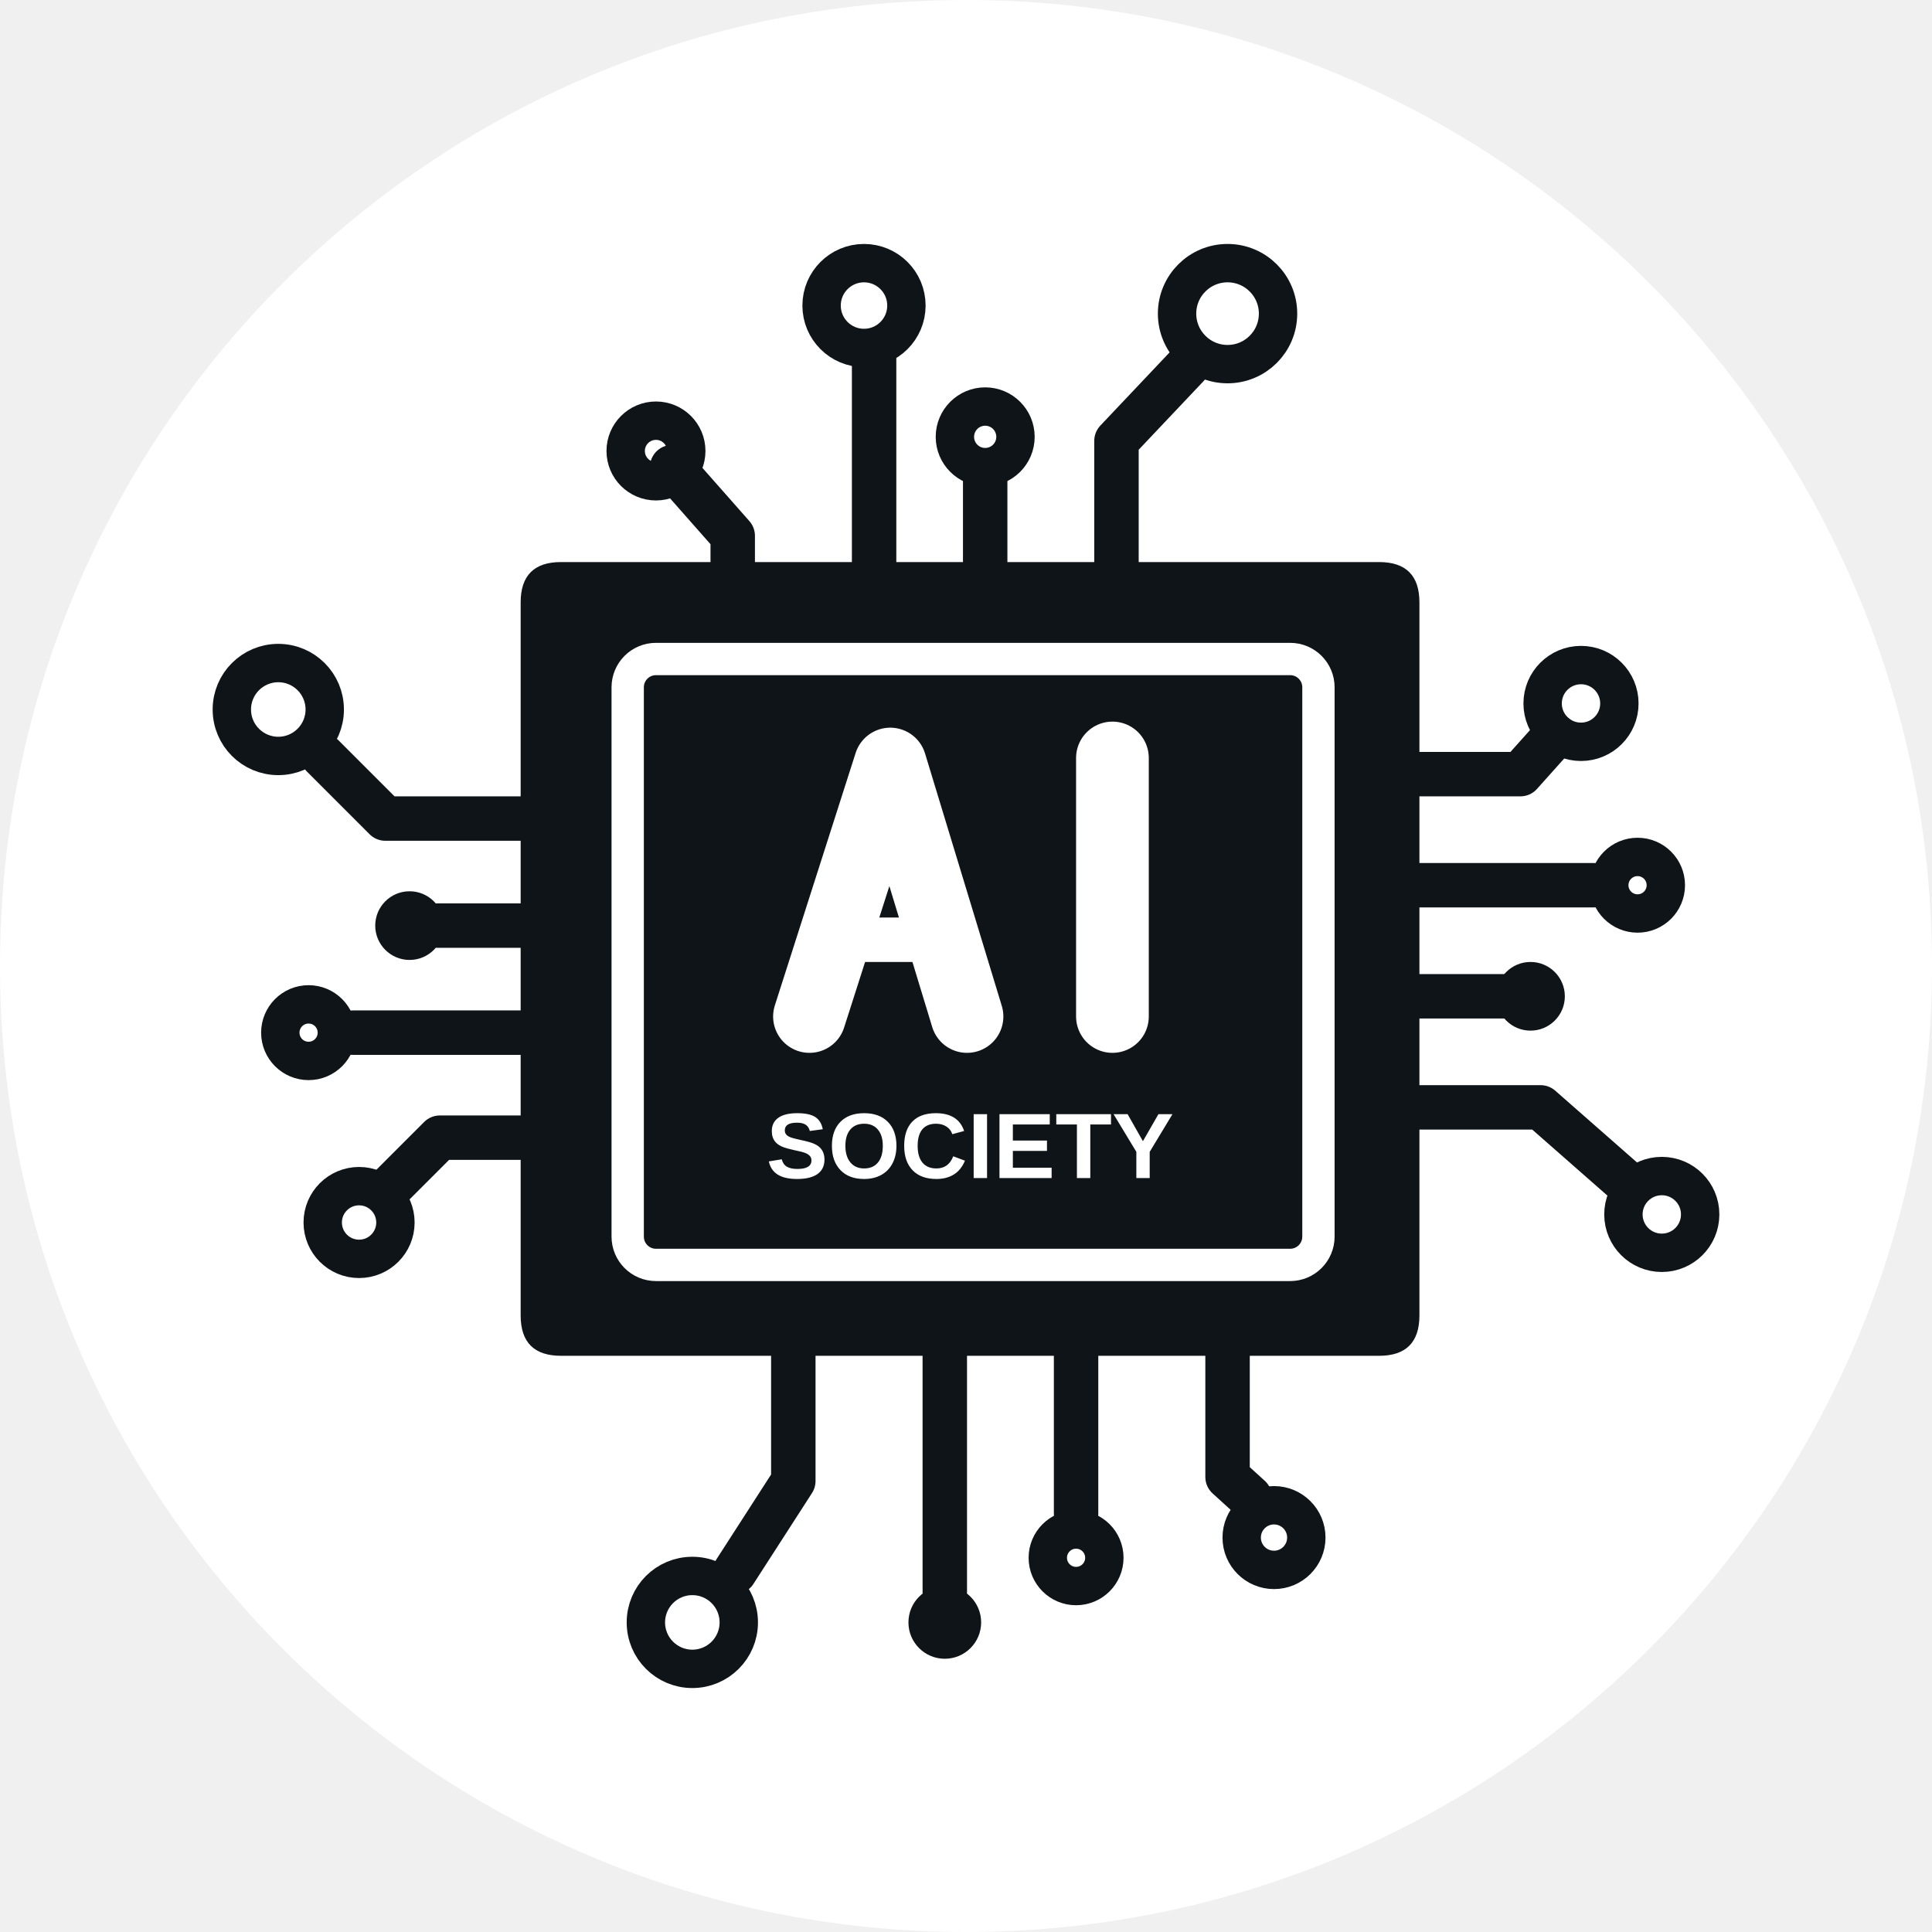
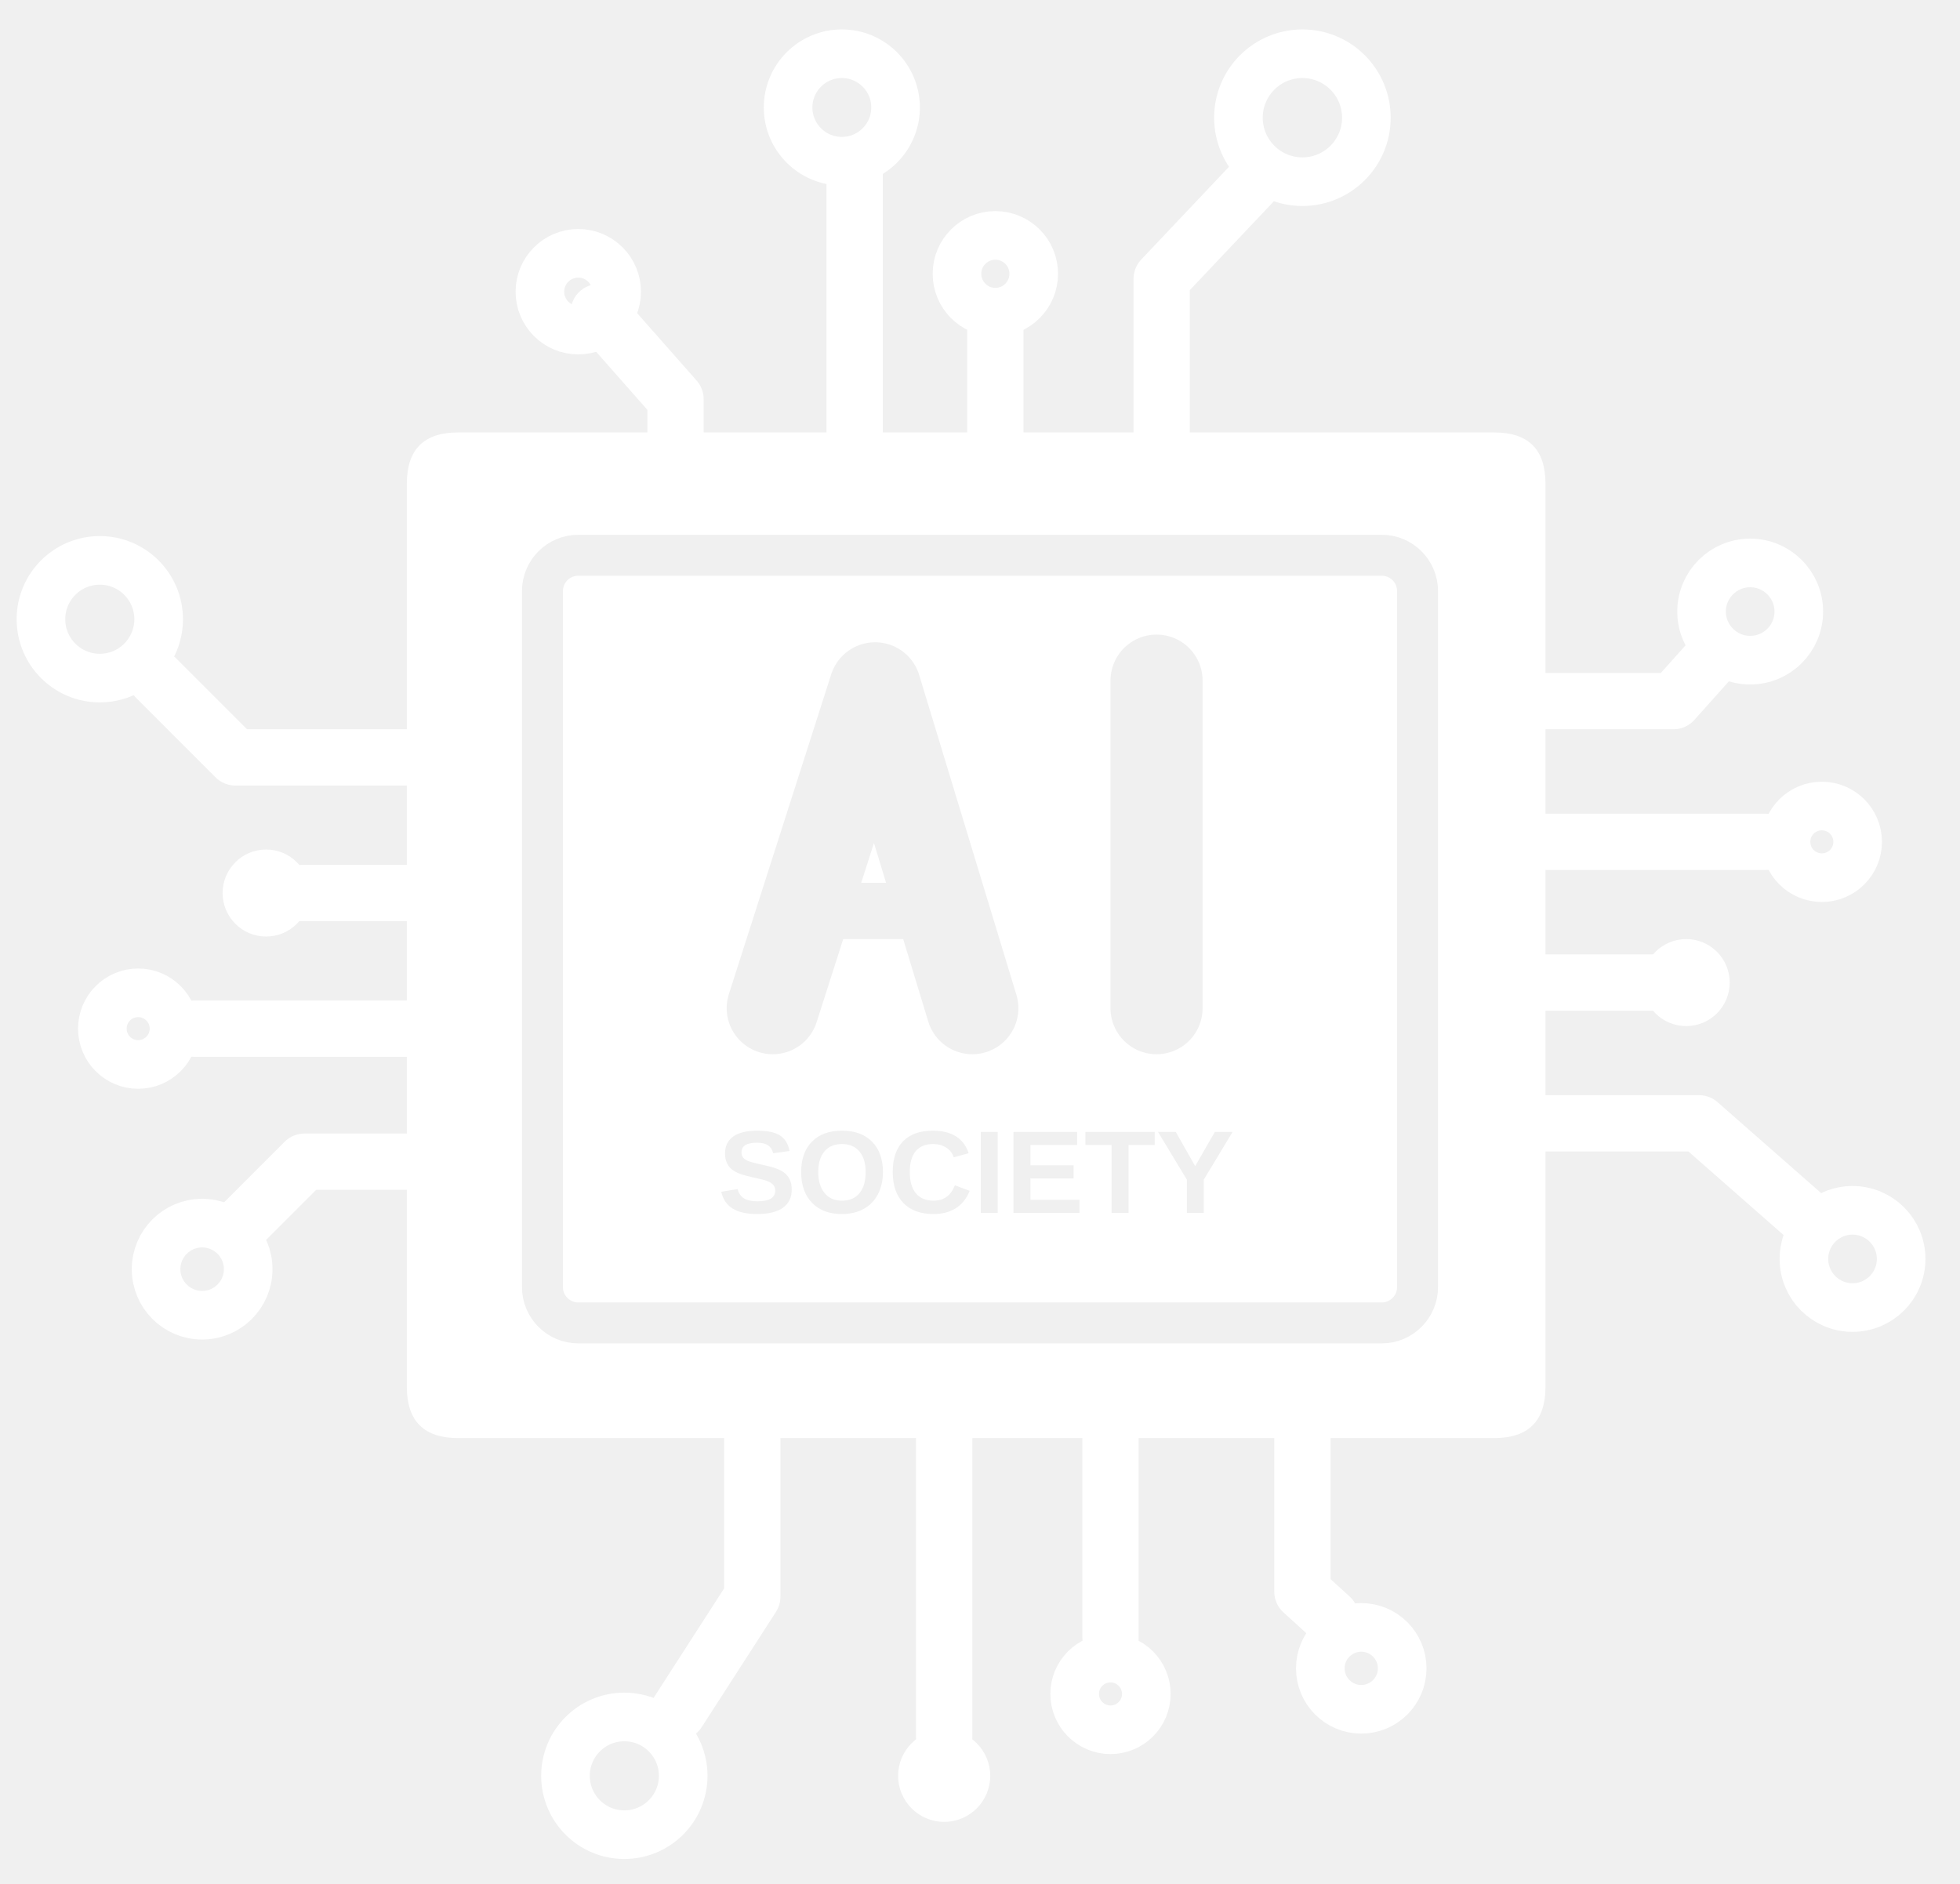
- <svg xmlns="http://www.w3.org/2000/svg" viewBox="0 0 1000 1000" role="img" aria-label="AI Society">
+ <svg xmlns="http://www.w3.org/2000/svg" viewBox="36 76 766 736" width="766" height="736">
  <defs>
    <mask id="m" maskUnits="userSpaceOnUse" x="36" y="76" width="766" height="736">
      <rect x="36" y="76" width="766" height="736" fill="#fff" />
      <g fill="none" stroke="#000" stroke-linecap="round" stroke-linejoin="round">
        <rect x="248" y="293" width="342" height="300" rx="14" stroke-width="16" />
        <path d="M338 470 L378 345 L416 470" stroke-width="36" />
        <path d="M488 342 V470" stroke-width="36" />
        <path d="M352 432 H394" stroke-width="22" />
      </g>
      <text x="417.5" y="550" text-anchor="middle" textLength="215" lengthAdjust="spacingAndGlyphs" font-family="Arial, Helvetica, sans-serif" font-weight="800" font-size="46" fill="#000">SOCIETY</text>
    </mask>
  </defs>
-   <circle cx="500" cy="500" r="500" fill="#fff" />
-   <g transform="translate(500 500) scale(1.0454) translate(-415.50 -445.00)">
-     <g mask="url(#m)">
-       <path d="M215 245 H620 Q640 245 640 265 V618 Q640 638 620 638 H215 Q195 638 195 618 V265 Q195 245 215 245 Z" fill="#0f1419" />
-       <g fill="none" stroke="#0f1419" stroke-linecap="round" stroke-linejoin="round">
-         <path d="M300 250 L300 232 L270 198" stroke-width="22" />
-         <path d="M370 250 V143" stroke-width="22" />
-         <path d="M425 250 V205" stroke-width="22" />
-         <path d="M490 250 V185 L525 148" stroke-width="22" />
-         <path d="M200 372 H128 L97 341" stroke-width="22" />
-         <path d="M200 425 H154" stroke-width="22" />
-         <path d="M200 478 H112" stroke-width="22" />
-         <path d="M200 530 H155 L131 554" stroke-width="22" />
-         <path d="M635 350 H690 L707 331" stroke-width="22" />
-         <path d="M635 405 H726" stroke-width="22" />
-         <path d="M635 460 H683" stroke-width="22" />
-         <path d="M635 515 H700 L741 551" stroke-width="22" />
-         <path d="M330 633 V700 L301 745" stroke-width="22" />
-         <path d="M405 633 V755" stroke-width="22" />
-         <path d="M470 633 V716" stroke-width="22" />
-         <path d="M545 633 V698 L556 708" stroke-width="22" />
-         <circle cx="262" cy="190" r="15" stroke-width="19" />
-         <circle cx="365" cy="118" r="21" stroke-width="19" />
-         <circle cx="425" cy="183" r="15" stroke-width="19" />
-         <circle cx="545" cy="122" r="25" stroke-width="19" />
-         <circle cx="75" cy="318" r="23" stroke-width="19" />
-         <circle cx="90" cy="478" r="14" stroke-width="19" />
-         <circle cx="115" cy="572" r="18" stroke-width="19" />
-         <circle cx="720" cy="315" r="19" stroke-width="19" />
-         <circle cx="748" cy="405" r="14" stroke-width="19" />
-         <circle cx="760" cy="568" r="19" stroke-width="19" />
-         <circle cx="280" cy="770" r="23" stroke-width="19" />
-         <circle cx="470" cy="738" r="14" stroke-width="19" />
-         <circle cx="568" cy="728" r="16" stroke-width="19" />
-       </g>
-       <circle cx="140" cy="425" r="17" fill="#0f1419" />
-       <circle cx="695" cy="460" r="17" fill="#0f1419" />
-       <circle cx="405" cy="770" r="18" fill="#0f1419" />
+   <g mask="url(#m)" fill="#fff">
+     <path d="M215 245 H620 Q640 245 640 265 V618 Q640 638 620 638 H215 Q195 638 195 618 V265 Q195 245 215 245 Z" />
+     <g fill="none" stroke="#fff" stroke-linecap="round" stroke-linejoin="round">
+       <path d="M300 250 L300 232 L270 198" stroke-width="22" />
+       <path d="M370 250 V143" stroke-width="22" />
+       <path d="M425 250 V205" stroke-width="22" />
+       <path d="M490 250 V185 L525 148" stroke-width="22" />
+       <path d="M200 372 H128 L97 341" stroke-width="22" />
+       <path d="M200 425 H154" stroke-width="22" />
+       <path d="M200 478 H112" stroke-width="22" />
+       <path d="M200 530 H155 L131 554" stroke-width="22" />
+       <path d="M635 350 H690 L707 331" stroke-width="22" />
+       <path d="M635 405 H726" stroke-width="22" />
+       <path d="M635 460 H683" stroke-width="22" />
+       <path d="M635 515 H700 L741 551" stroke-width="22" />
+       <path d="M330 633 V700 L301 745" stroke-width="22" />
+       <path d="M405 633 V755" stroke-width="22" />
+       <path d="M470 633 V716" stroke-width="22" />
+       <path d="M545 633 V698 L556 708" stroke-width="22" />
+       <circle cx="262" cy="190" r="15" stroke-width="19" />
+       <circle cx="365" cy="118" r="21" stroke-width="19" />
+       <circle cx="425" cy="183" r="15" stroke-width="19" />
+       <circle cx="545" cy="122" r="25" stroke-width="19" />
+       <circle cx="75" cy="318" r="23" stroke-width="19" />
+       <circle cx="90" cy="478" r="14" stroke-width="19" />
+       <circle cx="115" cy="572" r="18" stroke-width="19" />
+       <circle cx="720" cy="315" r="19" stroke-width="19" />
+       <circle cx="748" cy="405" r="14" stroke-width="19" />
+       <circle cx="760" cy="568" r="19" stroke-width="19" />
+       <circle cx="280" cy="770" r="23" stroke-width="19" />
+       <circle cx="470" cy="738" r="14" stroke-width="19" />
+       <circle cx="568" cy="728" r="16" stroke-width="19" />
    </g>
+     <circle cx="140" cy="425" r="17" />
+     <circle cx="695" cy="460" r="17" />
+     <circle cx="405" cy="770" r="18" />
  </g>
</svg>
